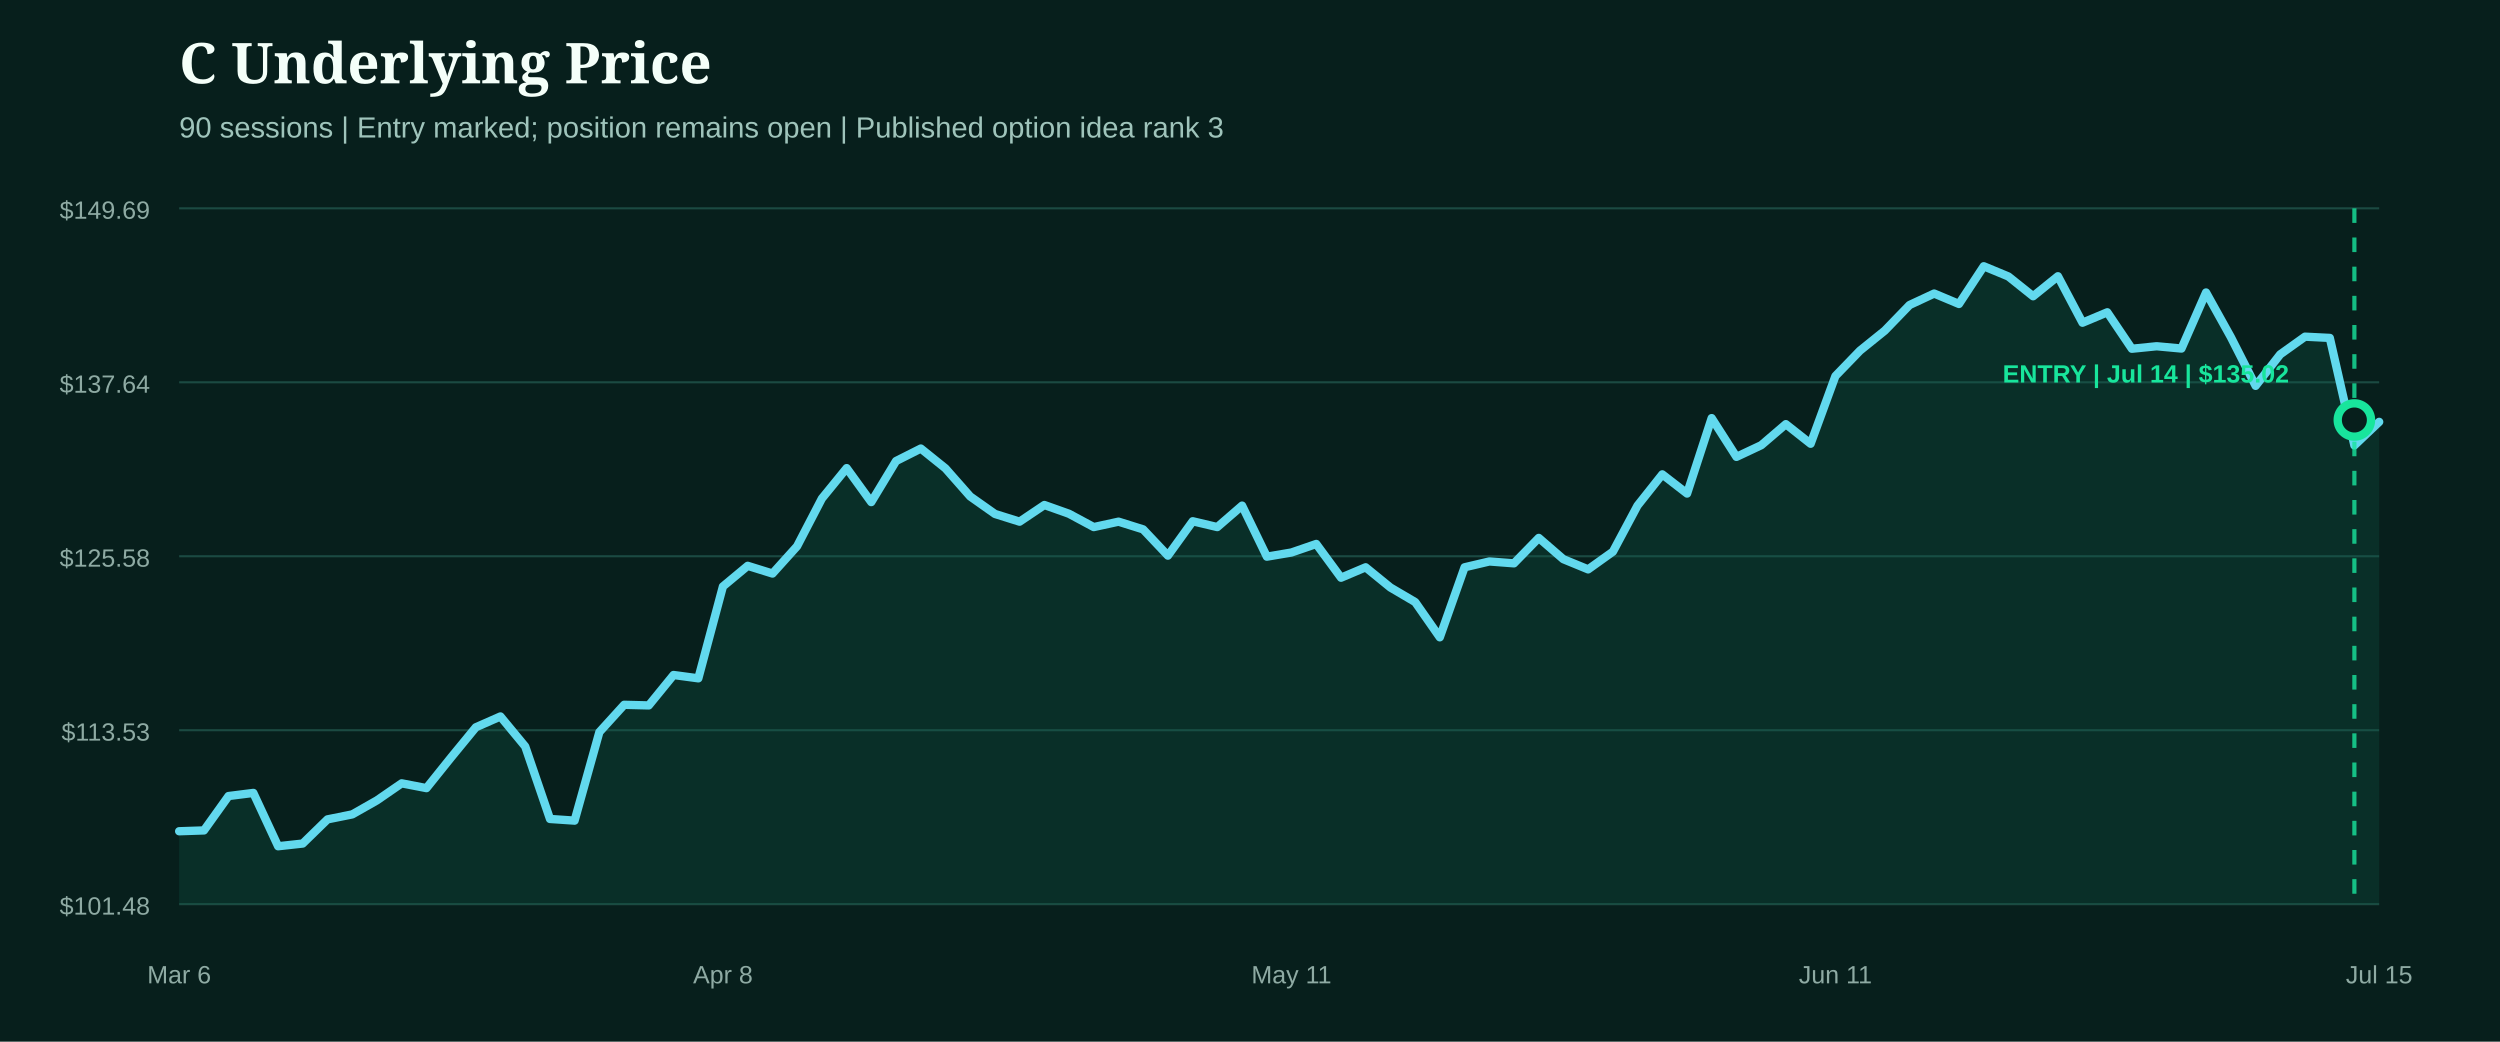
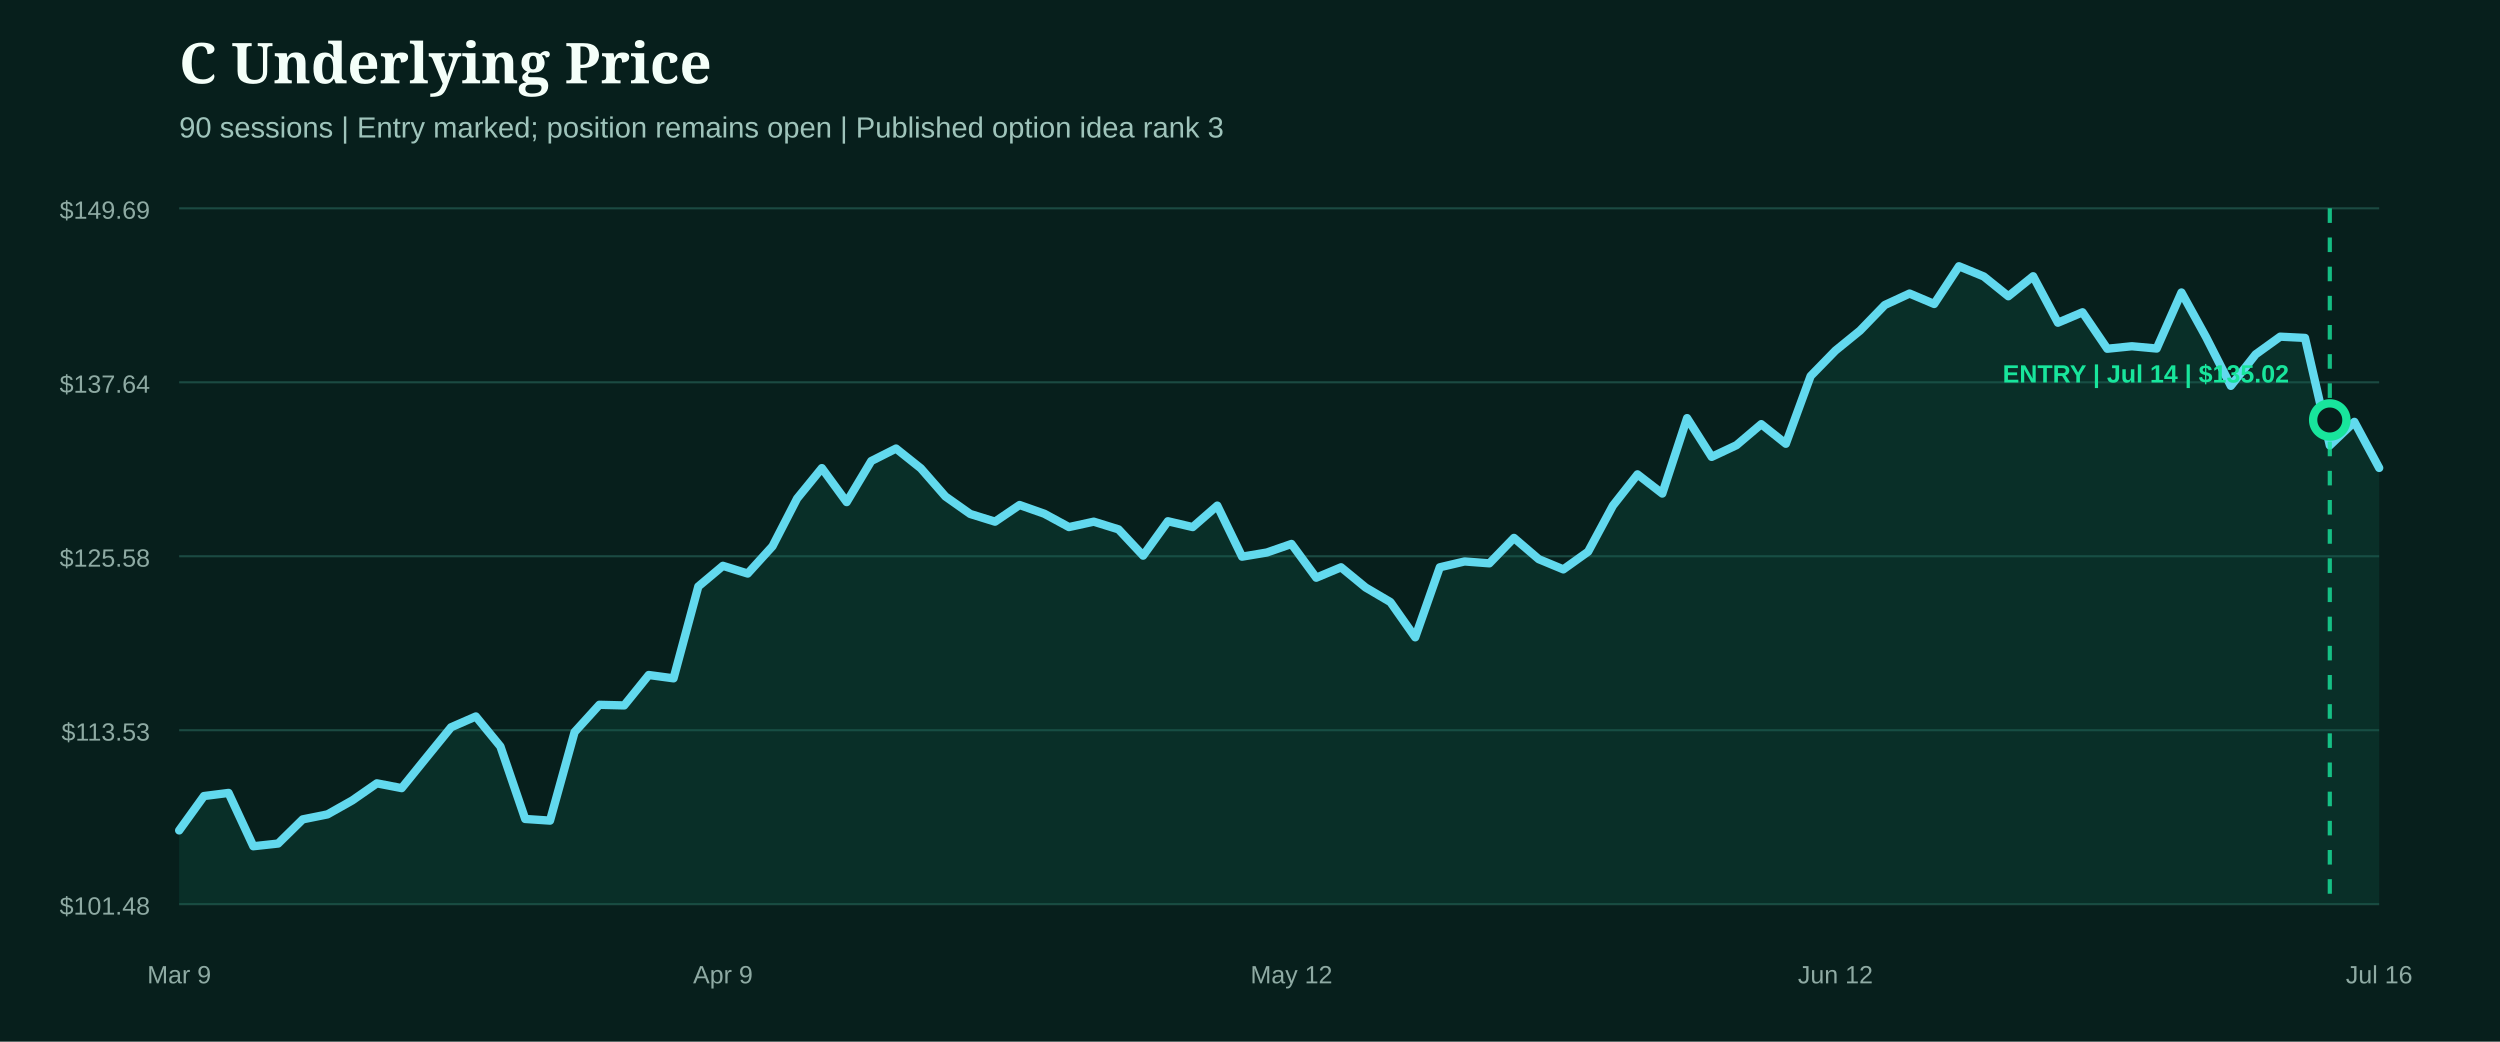
<svg xmlns="http://www.w3.org/2000/svg" width="1200" height="500" viewBox="0 0 1200 500" role="img" aria-label="C underlying price from entry">
  <rect width="1200" height="500" fill="#071f1c" />
  <style>.head{fill:#f4fff9;font:800 27px Georgia,serif}.sub{fill:#9fc4bb;font:14px Arial,sans-serif}.axis{fill:#8eaaa3;font:12px Arial,sans-serif}.marker{font:800 12px Arial,sans-serif}</style>
  <text x="86" y="40" class="head">C Underlying Price</text>
  <text x="86" y="66" class="sub">90 sessions | Entry marked; position remains open | Published option idea rank 3</text>
  <line x1="86" x2="1142" y1="100.0" y2="100.0" stroke="#1b4a42" stroke-width="1" />
  <text x="72" y="105.0" text-anchor="end" class="axis">$149.69</text>
  <line x1="86" x2="1142" y1="183.5" y2="183.5" stroke="#1b4a42" stroke-width="1" />
  <text x="72" y="188.5" text-anchor="end" class="axis">$137.64</text>
  <line x1="86" x2="1142" y1="267.0" y2="267.0" stroke="#1b4a42" stroke-width="1" />
  <text x="72" y="272.0" text-anchor="end" class="axis">$125.58</text>
  <line x1="86" x2="1142" y1="350.5" y2="350.5" stroke="#1b4a42" stroke-width="1" />
  <text x="72" y="355.5" text-anchor="end" class="axis">$113.53</text>
  <line x1="86" x2="1142" y1="434.0" y2="434.0" stroke="#1b4a42" stroke-width="1" />
  <text x="72" y="439.0" text-anchor="end" class="axis">$101.48</text>
-   <path d="M86.0,399.0 L97.9,398.6 L109.7,382.1 L121.6,380.6 L133.5,406.2 L145.3,404.9 L157.2,393.3 L169.1,390.9 L180.9,384.2 L192.8,376.0 L204.7,378.3 L216.5,363.6 L228.4,349.1 L240.2,343.9 L252.1,358.3 L264.0,393.1 L275.8,393.9 L287.7,351.4 L299.6,338.3 L311.4,338.6 L323.3,324.0 L335.2,325.6 L347.0,281.5 L358.9,271.6 L370.8,275.3 L382.6,262.2 L394.5,239.3 L406.4,224.7 L418.2,241.0 L430.1,221.3 L442.0,215.3 L453.8,224.8 L465.7,238.3 L477.6,246.7 L489.4,250.4 L501.3,242.4 L513.1,246.6 L525.0,253.0 L536.9,250.4 L548.7,254.1 L560.6,266.7 L572.5,250.2 L584.3,253.0 L596.2,242.7 L608.1,267.2 L619.9,265.2 L631.8,261.1 L643.7,277.3 L655.5,272.3 L667.4,282.0 L679.3,289.0 L691.1,305.9 L703.0,272.3 L714.9,269.5 L726.7,270.4 L738.6,258.2 L750.4,268.4 L762.3,273.3 L774.2,264.8 L786.0,242.7 L797.9,227.7 L809.8,236.9 L821.6,200.7 L833.5,219.3 L845.4,213.7 L857.2,203.6 L869.1,213.0 L881.0,180.5 L892.8,168.3 L904.7,158.7 L916.6,146.4 L928.4,140.9 L940.3,145.9 L952.2,127.8 L964.0,132.7 L975.9,142.2 L987.8,132.6 L999.6,154.9 L1011.5,149.9 L1023.3,167.4 L1035.2,166.2 L1047.1,167.3 L1058.9,140.4 L1070.8,161.8 L1082.7,185.2 L1094.5,170.1 L1106.4,161.6 L1118.3,162.2 L1130.1,213.8 L1142.0,202.5 L1142.0,434.0 L86.0,434.0 Z" fill="#0f5949" opacity="0.28" />
-   <path d="M86.0,399.0 L97.9,398.6 L109.7,382.1 L121.6,380.6 L133.5,406.2 L145.3,404.9 L157.2,393.3 L169.1,390.9 L180.9,384.2 L192.8,376.0 L204.7,378.3 L216.5,363.6 L228.4,349.1 L240.2,343.9 L252.1,358.3 L264.0,393.1 L275.8,393.9 L287.7,351.4 L299.6,338.3 L311.4,338.6 L323.3,324.0 L335.2,325.6 L347.0,281.5 L358.9,271.6 L370.8,275.3 L382.6,262.2 L394.5,239.3 L406.4,224.7 L418.2,241.0 L430.1,221.3 L442.0,215.3 L453.8,224.8 L465.7,238.3 L477.6,246.7 L489.4,250.4 L501.3,242.4 L513.1,246.6 L525.0,253.0 L536.9,250.4 L548.7,254.1 L560.6,266.7 L572.5,250.2 L584.3,253.0 L596.2,242.7 L608.1,267.2 L619.9,265.2 L631.8,261.1 L643.7,277.3 L655.5,272.3 L667.4,282.0 L679.3,289.0 L691.1,305.9 L703.0,272.3 L714.9,269.5 L726.7,270.4 L738.6,258.2 L750.4,268.4 L762.3,273.3 L774.2,264.8 L786.0,242.7 L797.9,227.7 L809.8,236.9 L821.6,200.7 L833.5,219.3 L845.4,213.7 L857.2,203.6 L869.1,213.0 L881.0,180.5 L892.8,168.3 L904.7,158.7 L916.6,146.4 L928.4,140.9 L940.3,145.9 L952.2,127.8 L964.0,132.7 L975.9,142.2 L987.8,132.6 L999.6,154.9 L1011.5,149.9 L1023.3,167.4 L1035.2,166.2 L1047.1,167.3 L1058.9,140.4 L1070.8,161.8 L1082.7,185.2 L1094.5,170.1 L1106.4,161.6 L1118.3,162.2 L1130.1,213.8 L1142.0,202.5" fill="none" stroke="#62d9ee" stroke-width="4" stroke-linecap="round" stroke-linejoin="round" />
+   <path d="M86.0,398.6 L97.9,382.1 L109.7,380.6 L121.6,406.2 L133.5,404.9 L145.3,393.3 L157.2,390.9 L169.1,384.2 L180.9,376.0 L192.8,378.3 L204.7,363.6 L216.5,349.1 L228.4,343.9 L240.2,358.3 L252.1,393.1 L264.0,393.9 L275.8,351.4 L287.7,338.3 L299.6,338.6 L311.4,324.0 L323.3,325.6 L335.2,281.5 L347.0,271.6 L358.9,275.3 L370.8,262.2 L382.6,239.3 L394.5,224.7 L406.4,241.0 L418.2,221.3 L430.1,215.3 L442.0,224.8 L453.8,238.3 L465.7,246.7 L477.6,250.4 L489.4,242.4 L501.3,246.6 L513.1,253.0 L525.0,250.4 L536.9,254.1 L548.7,266.7 L560.6,250.2 L572.5,253.0 L584.3,242.7 L596.2,267.2 L608.1,265.2 L619.9,261.1 L631.8,277.3 L643.7,272.3 L655.5,282.0 L667.4,289.0 L679.3,305.9 L691.1,272.3 L703.0,269.5 L714.9,270.4 L726.7,258.2 L738.6,268.4 L750.4,273.3 L762.3,264.8 L774.2,242.7 L786.0,227.7 L797.9,236.9 L809.8,200.7 L821.6,219.3 L833.5,213.7 L845.4,203.6 L857.2,213.0 L869.1,180.5 L881.0,168.3 L892.8,158.7 L904.7,146.4 L916.6,140.9 L928.4,145.9 L940.3,127.8 L952.2,132.7 L964.0,142.2 L975.9,132.6 L987.8,154.9 L999.6,149.9 L1011.5,167.4 L1023.3,166.2 L1035.2,167.3 L1047.1,140.4 L1058.9,161.8 L1070.8,185.2 L1082.7,170.1 L1094.5,161.6 L1106.4,162.2 L1118.3,213.8 L1130.1,202.5 L1142.0,224.6 L1142.0,434.0 L86.0,434.0 Z" fill="#0f5949" opacity="0.28" />
+   <path d="M86.0,398.6 L97.9,382.1 L109.7,380.6 L121.6,406.2 L133.5,404.9 L145.3,393.3 L157.2,390.9 L169.1,384.2 L180.9,376.0 L192.8,378.3 L204.7,363.6 L216.5,349.1 L228.4,343.9 L240.2,358.3 L252.1,393.1 L264.0,393.9 L275.8,351.4 L287.7,338.3 L299.6,338.6 L311.4,324.0 L323.3,325.6 L335.2,281.5 L347.0,271.6 L358.9,275.3 L370.8,262.2 L382.6,239.3 L394.5,224.7 L406.4,241.0 L418.2,221.3 L430.1,215.3 L442.0,224.8 L453.8,238.3 L465.7,246.7 L477.6,250.4 L489.4,242.4 L501.3,246.6 L513.1,253.0 L525.0,250.4 L536.9,254.1 L548.7,266.7 L560.6,250.2 L572.5,253.0 L584.3,242.7 L596.2,267.2 L608.1,265.2 L619.9,261.1 L631.8,277.3 L643.7,272.3 L655.5,282.0 L667.4,289.0 L679.3,305.9 L691.1,272.3 L703.0,269.5 L714.9,270.4 L726.7,258.2 L738.6,268.4 L750.4,273.3 L762.3,264.8 L774.2,242.7 L786.0,227.7 L797.9,236.9 L809.8,200.7 L821.6,219.3 L833.5,213.7 L845.4,203.6 L857.2,213.0 L869.1,180.5 L881.0,168.3 L892.8,158.7 L904.7,146.4 L916.6,140.9 L928.4,145.9 L940.3,127.8 L952.2,132.7 L964.0,142.2 L975.9,132.6 L987.8,154.9 L999.6,149.9 L1011.5,167.4 L1023.3,166.2 L1035.2,167.3 L1047.1,140.4 L1058.9,161.8 L1070.8,185.2 L1082.7,170.1 L1094.5,161.6 L1106.4,162.2 L1118.3,213.8 L1130.1,202.5 L1142.0,224.6" fill="none" stroke="#62d9ee" stroke-width="4" stroke-linecap="round" stroke-linejoin="round" />
  <g>
-     <line x1="1130.1" x2="1130.1" y1="100" y2="434" stroke="#18e59c" stroke-width="2" stroke-dasharray="7 7" opacity="0.8" />
-     <circle cx="1130.1" cy="201.6" r="8" fill="#071f1c" stroke="#18e59c" stroke-width="4" />
+     <line x1="1118.3" x2="1118.3" y1="100" y2="434" stroke="#18e59c" stroke-width="2" stroke-dasharray="7 7" opacity="0.8" />
+     <circle cx="1118.3" cy="201.6" r="8" fill="#071f1c" stroke="#18e59c" stroke-width="4" />
    <text x="1030.0" y="183.6" text-anchor="middle" class="marker" fill="#18e59c">ENTRY | Jul 14 | $135.02</text>
  </g>
-   <text x="86.0" y="472" text-anchor="middle" class="axis">Mar 6</text>
-   <text x="347.0" y="472" text-anchor="middle" class="axis">Apr 8</text>
-   <text x="619.9" y="472" text-anchor="middle" class="axis">May 11</text>
-   <text x="881.0" y="472" text-anchor="middle" class="axis">Jun 11</text>
-   <text x="1142.0" y="472" text-anchor="middle" class="axis">Jul 15</text>
+   <text x="86.0" y="472" text-anchor="middle" class="axis">Mar 9</text>
+   <text x="347.0" y="472" text-anchor="middle" class="axis">Apr 9</text>
+   <text x="619.9" y="472" text-anchor="middle" class="axis">May 12</text>
+   <text x="881.0" y="472" text-anchor="middle" class="axis">Jun 12</text>
+   <text x="1142.0" y="472" text-anchor="middle" class="axis">Jul 16</text>
</svg>
